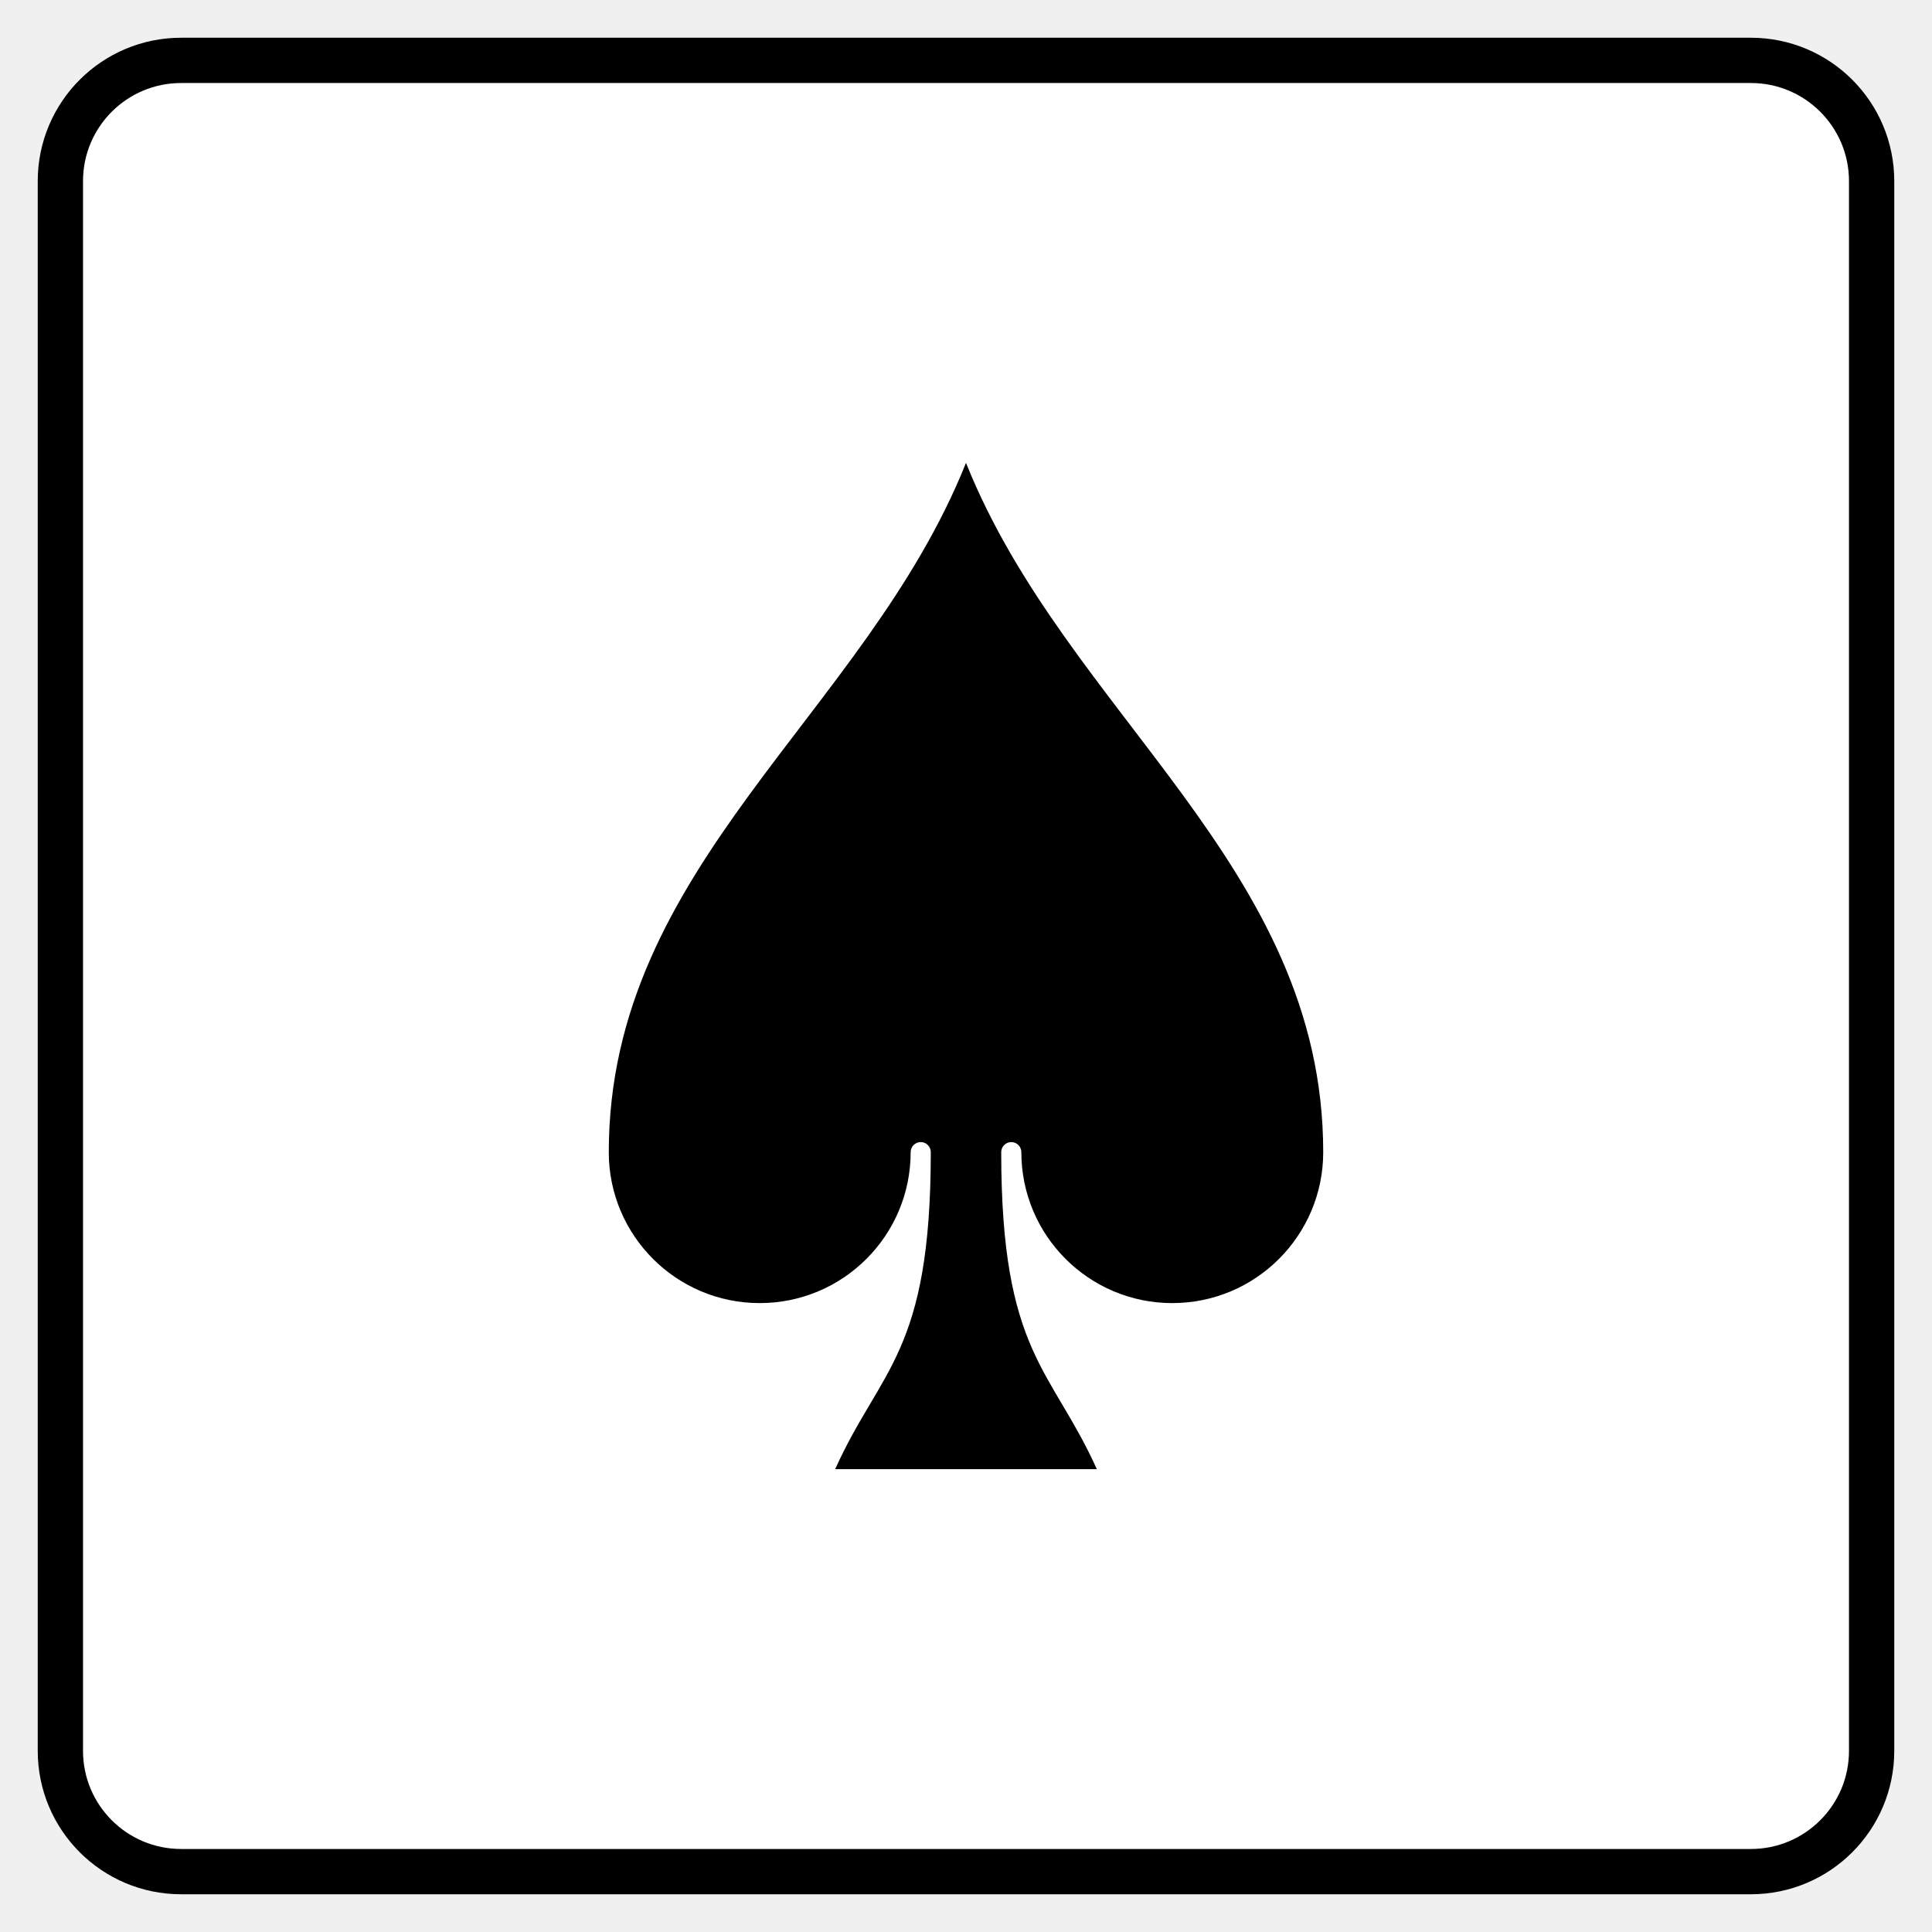
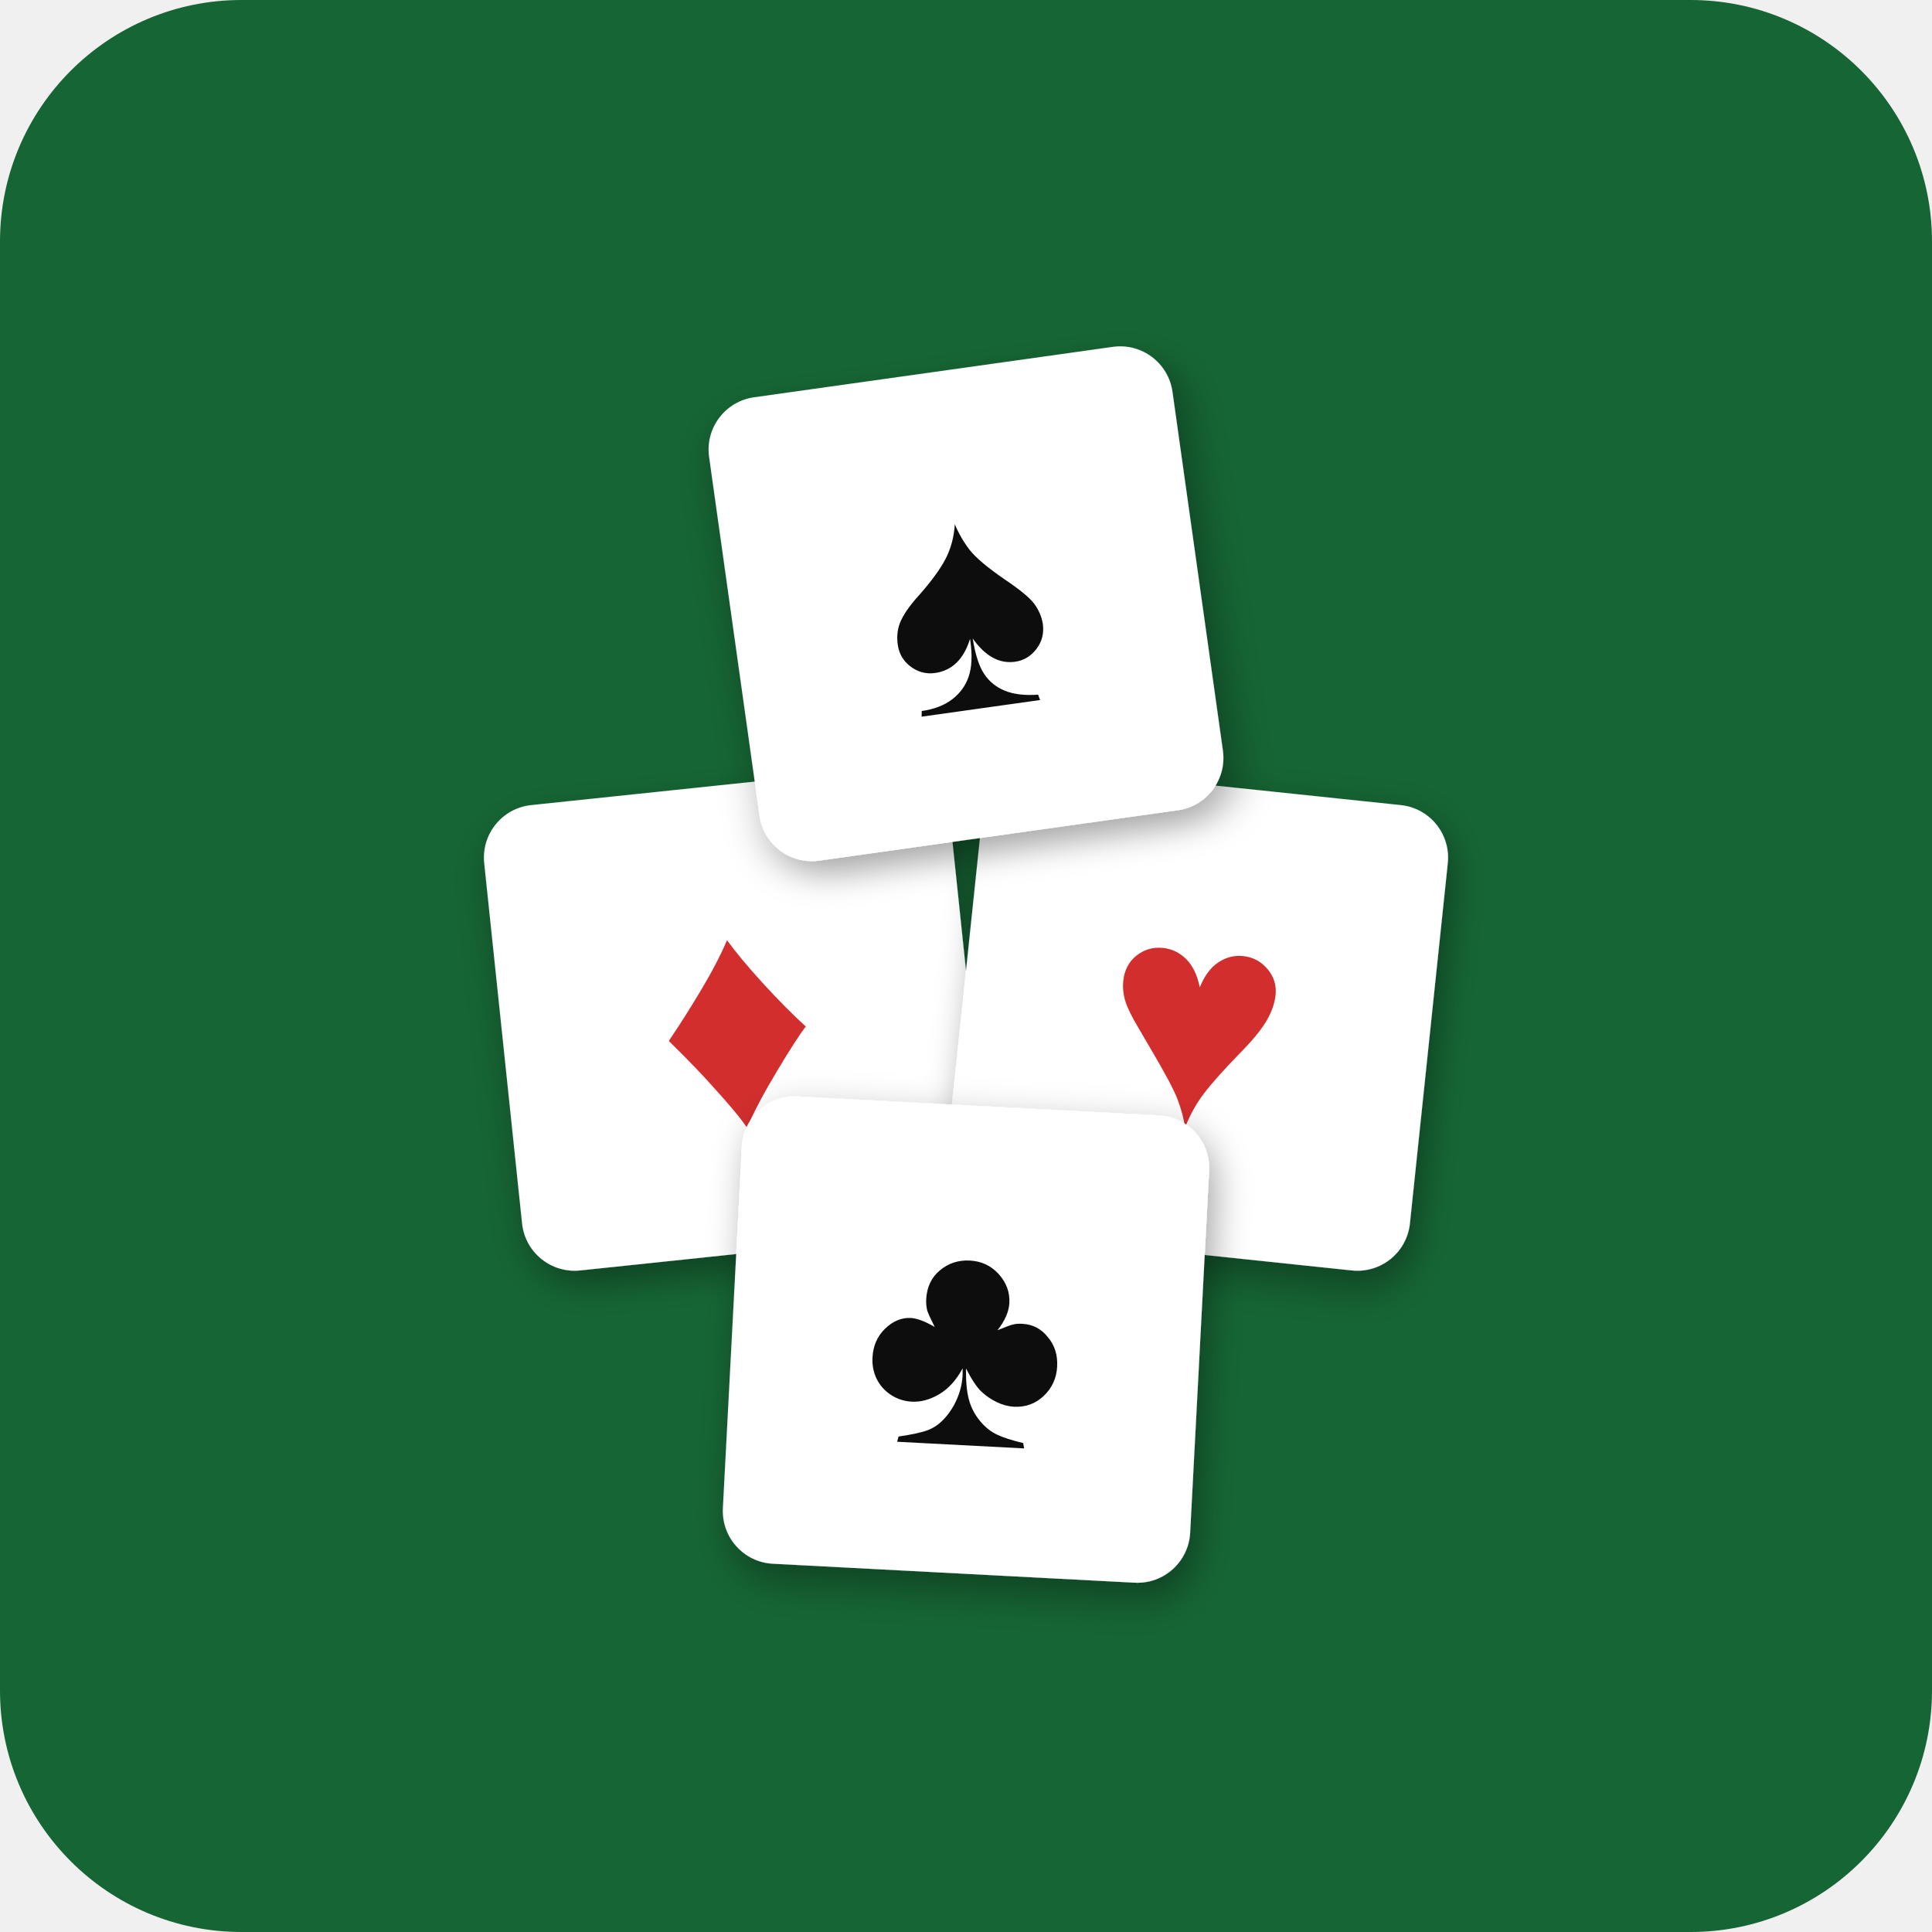
<svg xmlns="http://www.w3.org/2000/svg" width="512" height="512" viewBox="0 0 512 512">
+   <rect width="512" height="512" rx="64" fill="#166534" />
  <defs>
-     <symbol id="spade" viewBox="-600 -600 1200 1200">
-       <path d="M0 -500C100 -250 355 -100 355 185A150 150 0 0 1 55 185A10 10 0 0 0 35 185C35 385 85 400 130 500L-130 500C-85 400 -35 385 -35 185A10 10 0 0 0 -55 185A150 150 0 0 1 -355 185C-355 -100 -100 -250 0 -500Z" fill="black" />
-     </symbol>
+     <filter id="shadow" x="-30%" y="-30%" width="160%" height="160%">
+       <feDropShadow dx="2" dy="4" stdDeviation="5" flood-color="#000" flood-opacity="0.35" />
+     </filter>
  </defs>
-   <rect width="480" height="480" x="16" y="16" rx="32" ry="32" fill="white" stroke="black" stroke-width="12" />
-   <use href="#spade" width="320" height="320" x="96" y="96" />
+   <g transform="translate(195, 270) rotate(-6)" filter="url(#shadow)">
+     <rect x="-62" y="-62" width="124" height="124" rx="14" fill="white" />
+     <text x="0" y="28" font-family="Times New Roman, Georgia, serif" font-size="82" fill="#d32f2f" text-anchor="middle">♦</text>
+   </g>
+   <g transform="translate(317, 270) rotate(6)" filter="url(#shadow)">
+     <rect x="-62" y="-62" width="124" height="124" rx="14" fill="white" />
+     <text x="0" y="28" font-family="Times New Roman, Georgia, serif" font-size="82" fill="#d32f2f" text-anchor="middle">♥</text>
+   </g>
+   <g transform="translate(256, 355) rotate(3)" filter="url(#shadow)">
+     <rect x="-62" y="-62" width="124" height="124" rx="14" fill="white" />
+     <text x="0" y="28" font-family="Times New Roman, Georgia, serif" font-size="82" fill="#111" text-anchor="middle">♣</text>
+   </g>
+   <g transform="translate(256, 160) rotate(-8)" filter="url(#shadow)">
+     <rect x="-62" y="-62" width="124" height="124" rx="14" fill="white" />
+     <text x="0" y="28" font-family="Times New Roman, Georgia, serif" font-size="82" fill="#111" text-anchor="middle">♠</text>
+   </g>
</svg>
